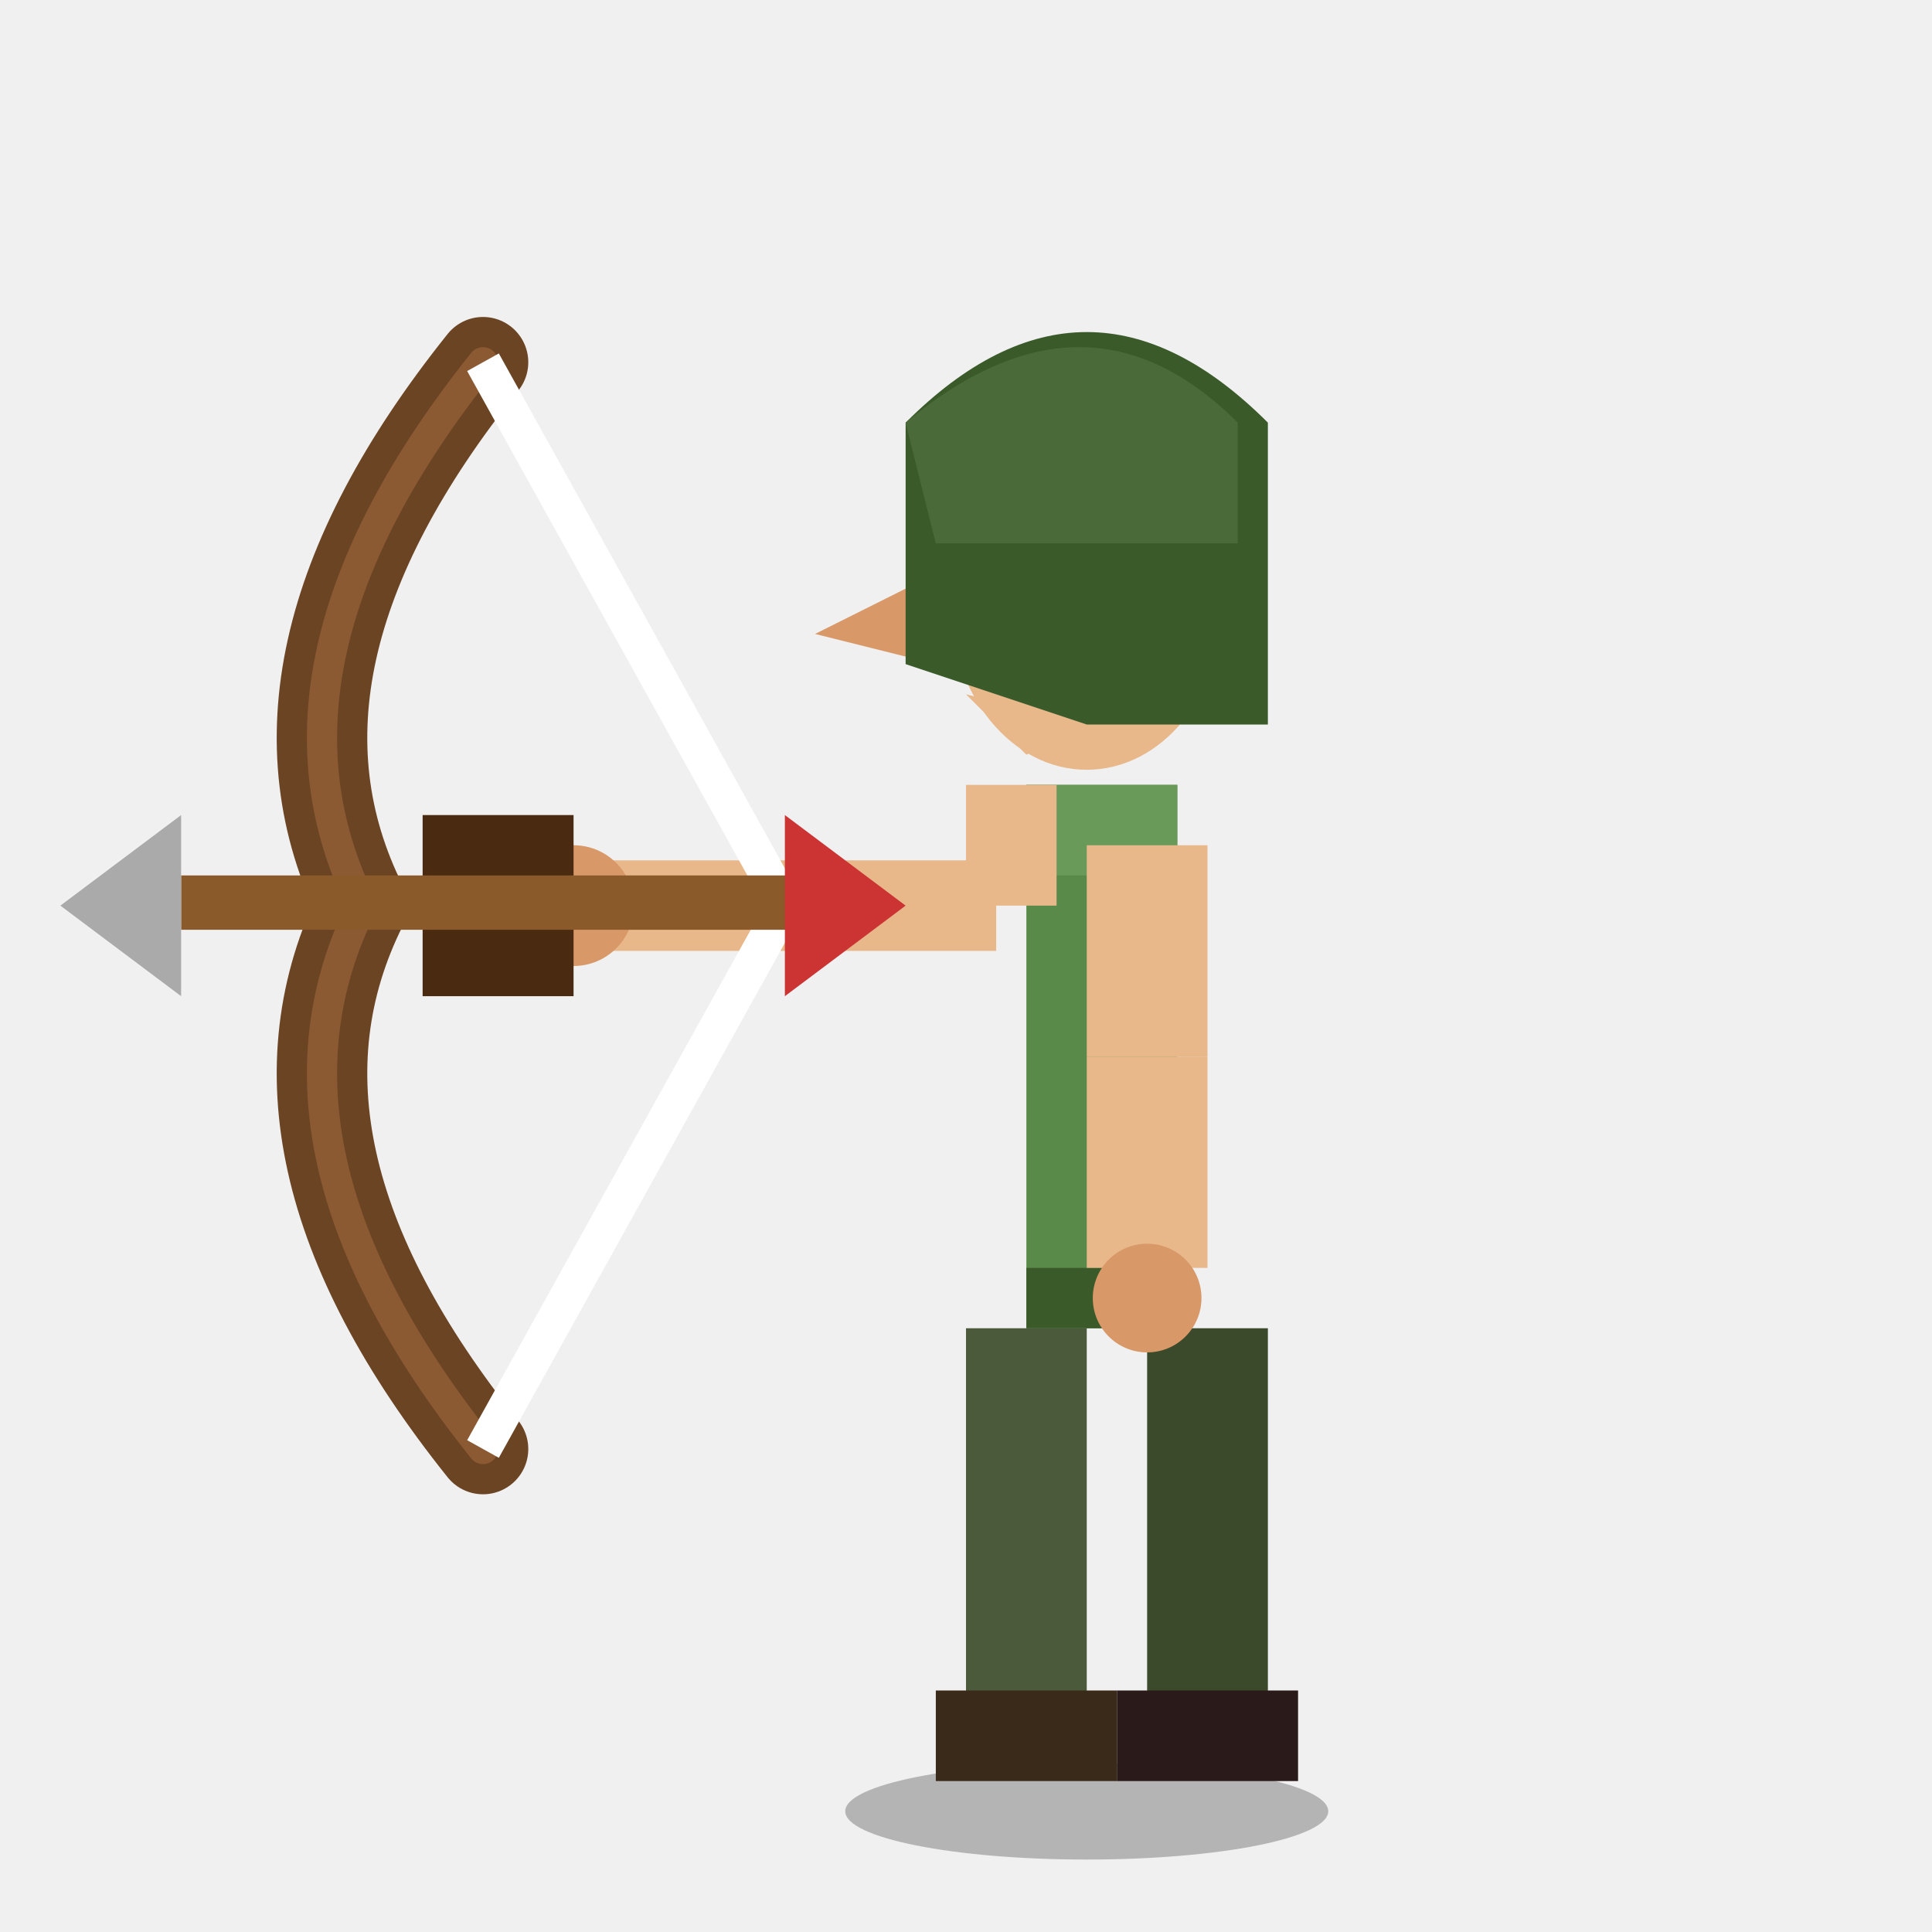
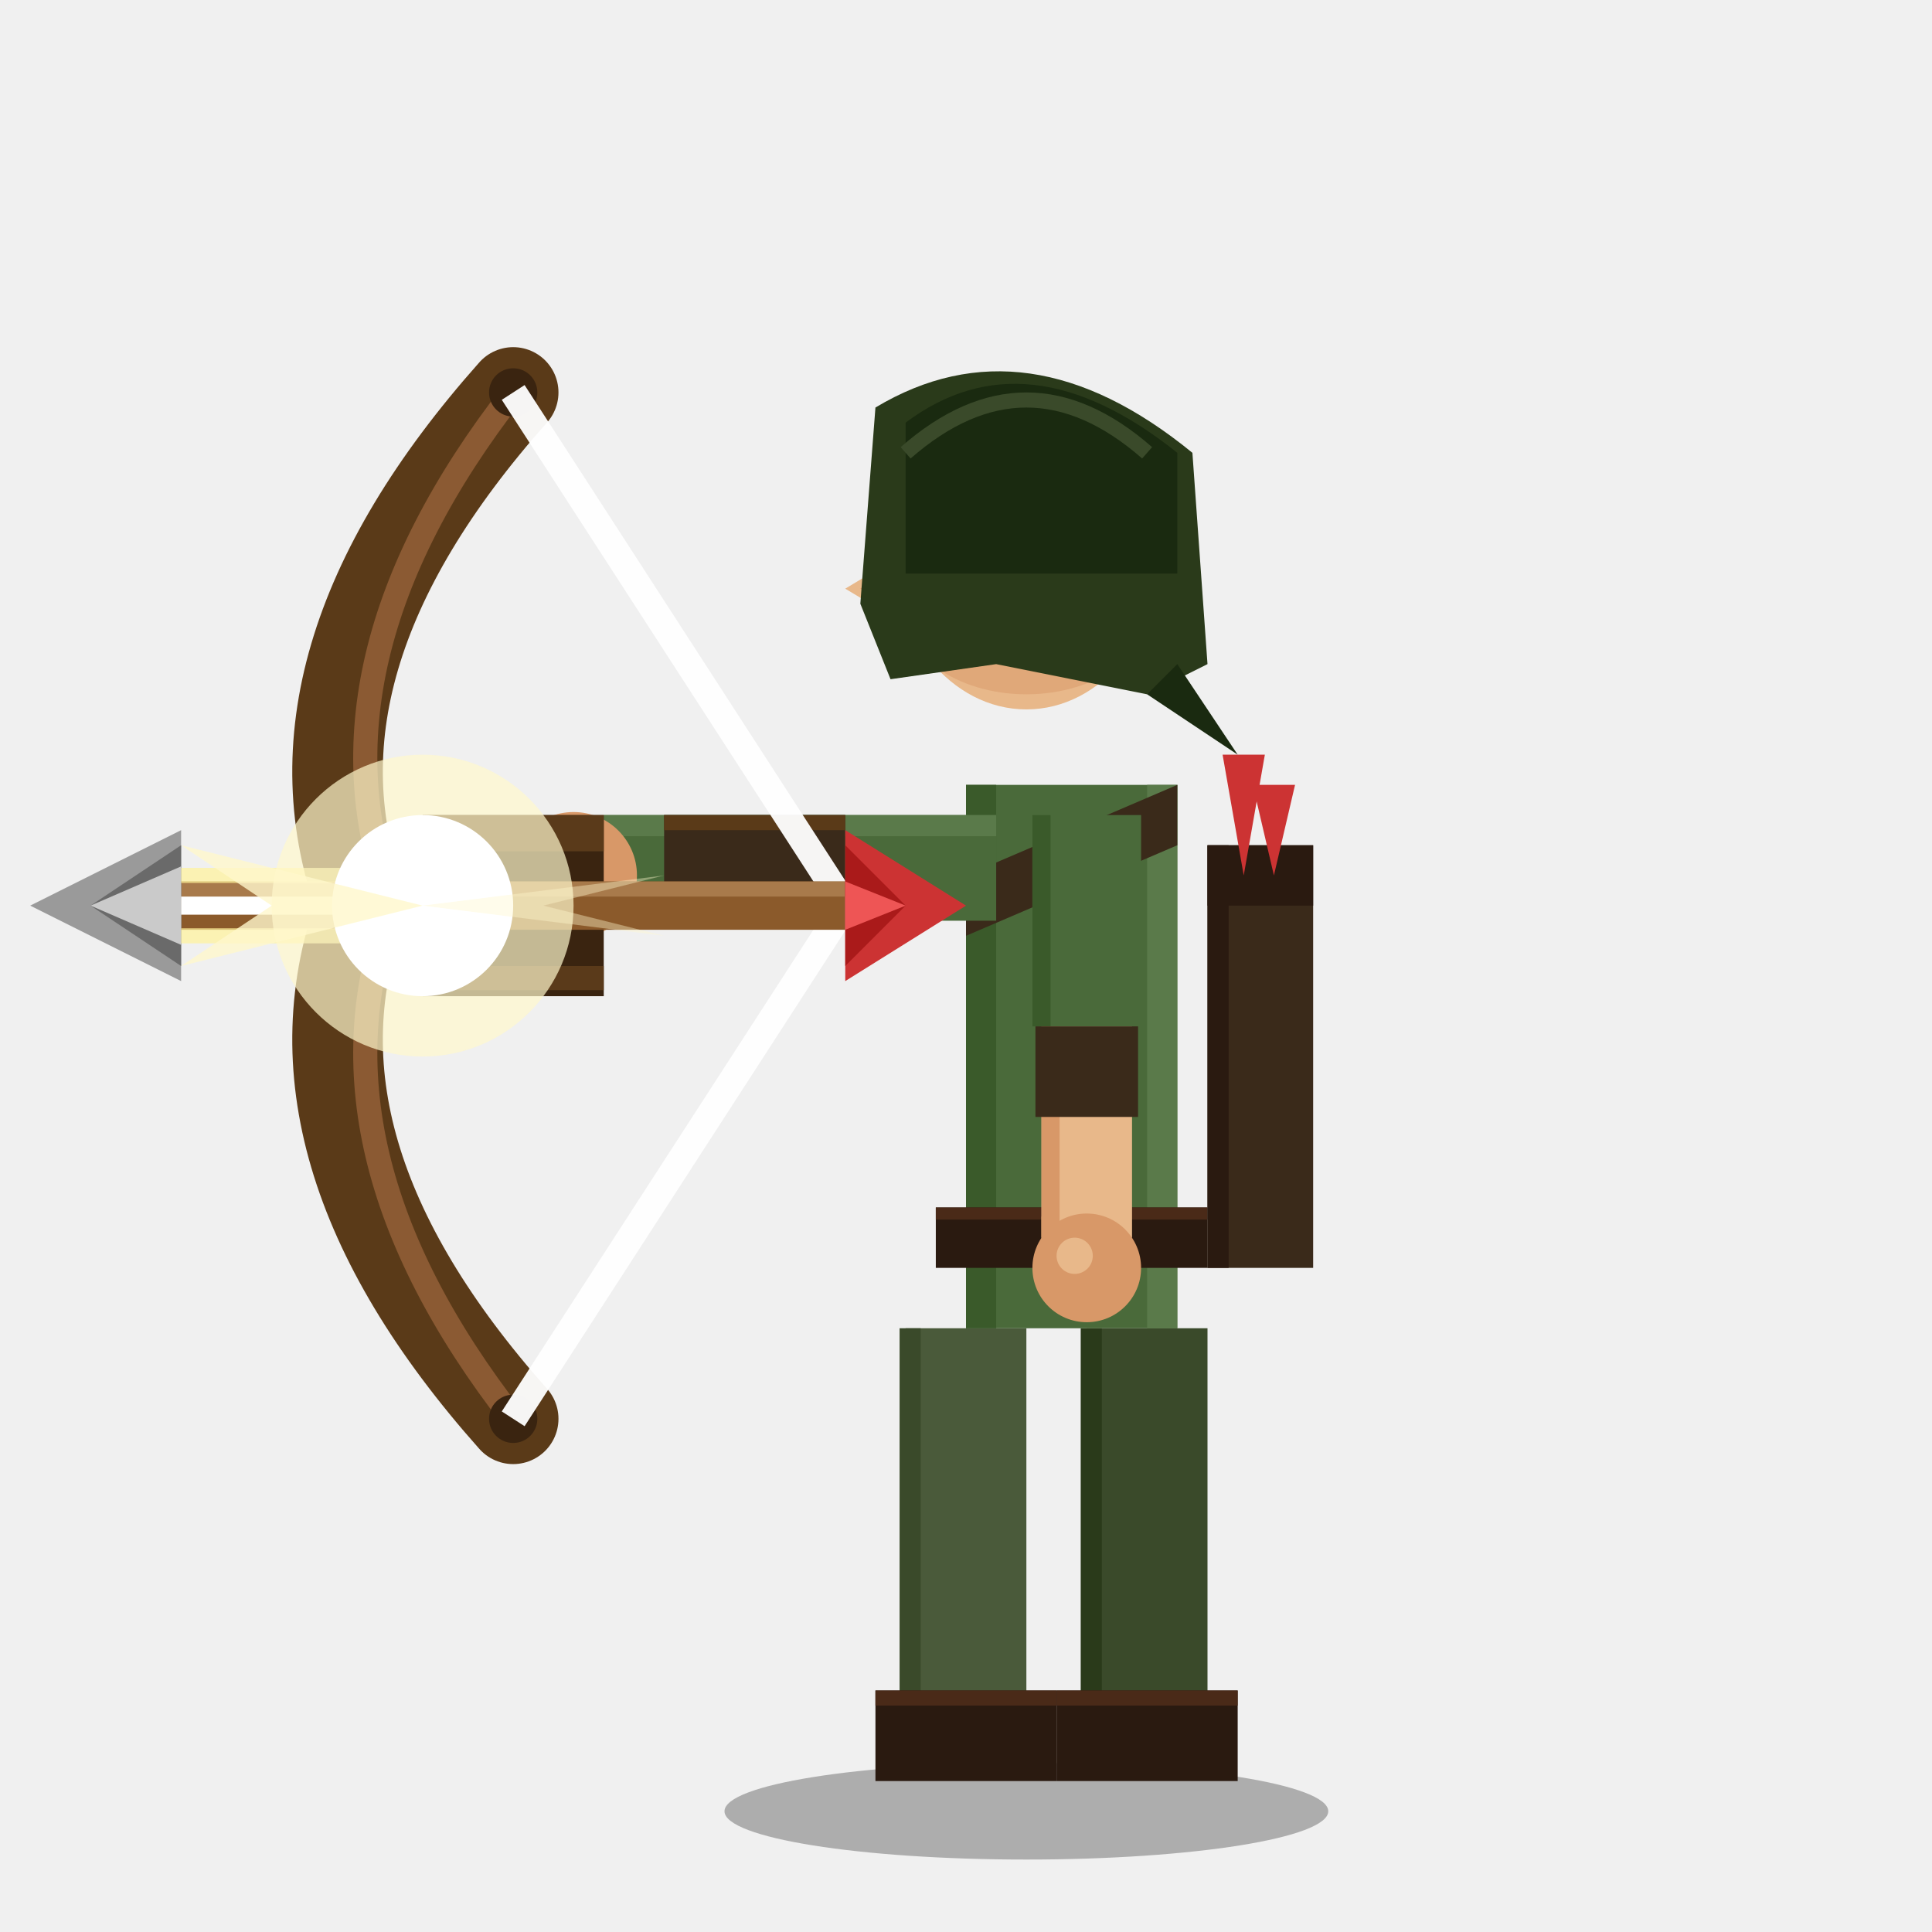
<svg xmlns="http://www.w3.org/2000/svg" viewBox="0 0 64 64">
-   <ellipse cx="36" cy="60" rx="8" ry="1.6" fill="rgba(0,0,0,0.25)" />
-   <rect x="38" y="44" width="4" height="14" fill="#3a4a2a" />
-   <rect x="37" y="56" width="6" height="3" fill="#2a1a1a" />
-   <rect x="32" y="44" width="4" height="14" fill="#4a5a3a" />
-   <rect x="31" y="56" width="6" height="3" fill="#3a2a1a" />
-   <rect x="34" y="26" width="5" height="18" fill="#5a8a4a" />
-   <rect x="34" y="26" width="5" height="3" fill="#6a9a5a" />
-   <rect x="34" y="42" width="5" height="2" fill="#3a5a2a" />
-   <ellipse cx="36" cy="20" rx="4.5" ry="5.5" fill="#e8b88a" />
-   <polygon points="31,19 27,21 31,22" fill="#d89868" />
-   <polygon points="32,23 34,25 36,24" fill="#e8b88a" />
-   <circle cx="33" cy="18" r="0.9" fill="#000" />
-   <path d="M 30,14 Q 36,8 42,14 L 42,24 L 36,24 L 30,22 Z" fill="#3a5a2a" />
-   <path d="M 30,14 Q 36,9 41,14 L 41,18 L 31,18 Z" fill="#4a6a3a" />
-   <g transform="translate(38,28)">
-     <animateTransform attributeName="transform" type="rotate" values="120 0 0; 120 0 0; 120 0 0; 0 0 0; 120 0 0" dur="1.6s" repeatCount="indefinite" additive="sum" />
-     <rect x="-2" y="0" width="4" height="7" fill="#e8b88a" />
-     <g transform="translate(0,7)">
-       <animateTransform attributeName="transform" type="rotate" values="-90 0 0; -90 0 0; -90 0 0; 0 0 0; -90 0 0" dur="1.6s" repeatCount="indefinite" additive="sum" />
-       <rect x="-2" y="0" width="4" height="7" fill="#e8b88a" />
-       <circle cx="0" cy="8" r="1.8" fill="#d89868" />
+   <ellipse cx="34" cy="60" rx="10" ry="1.6" fill="#000000" opacity="0.28" />
+   <g>
+     <animateTransform attributeName="transform" type="translate" values="0,0; 0,-0.3; 0,0; 0,-0.3; 0,0.4; 0,0.2; 0,0; 0,0; 0,0; 0,0; 0,0; 0,-0.2; 0,-0.3; 0,-0.3; 0,-0.4; 0,-0.2" dur="1.6s" repeatCount="indefinite" />
+     <g transform="translate(38, 44)">
+       <rect x="-2" y="0" width="4" height="13" fill="#3a4a2a" />
+       <rect x="-2.2" y="0" width="0.7" height="13" fill="#2a3a1a" />
+       <rect x="-3" y="12" width="6" height="3" fill="#2a1a10" />
+       <rect x="-3" y="12" width="6" height="0.5" fill="#4a2a18" />
+     </g>
+     <g transform="translate(32, 44)">
+       <rect x="-2" y="0" width="4" height="13" fill="#4a5a3a" />
+       <rect x="-2.2" y="0" width="0.7" height="13" fill="#3a4a2a" />
+       <rect x="-3" y="12" width="6" height="3" fill="#2a1a10" />
+       <rect x="-3" y="12" width="6" height="0.5" fill="#4a2a18" />
+     </g>
+     <g>
+       <rect x="32" y="26" width="7" height="18" fill="#4a6a3a" />
+       <rect x="32" y="26" width="1" height="18" fill="#3a5a2a" />
+       <rect x="38" y="26" width="1" height="18" fill="#5a7a4a" />
+       <polygon points="32,29 39,26 39,28 32,31" fill="#3a2a1a" />
+       <rect x="31" y="40" width="9" height="2" fill="#2a1a10" />
+       <rect x="31" y="40" width="9" height="0.4" fill="#4a2a18" />
+       <rect x="34.5" y="40.3" width="2" height="1.4" fill="#b89248" />
+     </g>
+     <g transform="translate(36, 27)">
+       <animateTransform attributeName="transform" type="rotate" values="-125; -122; -127; -130; -110; -80; -40; -10; 0; 0; -10; -40; -80; -105; -120; -125" dur="1.6s" repeatCount="indefinite" additive="sum" />
+       <rect x="-1.8" y="0" width="3.6" height="7" fill="#4a6a3a" />
+       <rect x="-1.8" y="0" width="0.6" height="7" fill="#3a5a2a" />
+       <g transform="translate(0, 7)">
+         <animateTransform attributeName="transform" type="rotate" values="-85; -85; -85; -88; -40; -10; 0; 0; 0; 0; 0; -10; -30; -55; -75; -85" dur="1.6s" repeatCount="indefinite" additive="sum" />
+         <rect x="-1.5" y="0" width="3" height="7" fill="#e8b88a" />
+         <rect x="-1.5" y="0" width="0.6" height="7" fill="#d89868" />
+         <rect x="-1.7" y="0" width="3.4" height="3" fill="#3a2a1a" />
+         <circle cx="0" cy="8" r="1.8" fill="#d89868" />
+         <circle cx="-0.4" cy="7.6" r="0.6" fill="#e8b88a" />
+       </g>
+     </g>
+     <g transform="translate(34, 18)">
+       <ellipse cx="0" cy="0" rx="4.5" ry="5.5" fill="#e8b88a" />
+       <ellipse cx="0" cy="2" rx="4.2" ry="3" fill="#d89868" opacity="0.5" />
+       <polygon points="-3.5,0 -6,1.5 -3.5,3" fill="#e8b88a" />
+       <polygon points="-3.5,0 -5.5,1.5 -3.5,2.5" fill="#d89868" />
+       <ellipse cx="-1.8" cy="-1.5" rx="1.2" ry="0.8" fill="#ffffff" />
+       <circle cx="-2.2" cy="-1.5" r="0.7" fill="#1a1a1a" />
+       <polygon points="-3.5,-3 -0.5,-2.8 -3.5,-2.4" fill="#3a2a1a" />
+       <rect x="-3" y="2.5" width="2.5" height="0.5" fill="#8a5a3a" />
+       <ellipse cx="2.5" cy="0" rx="1" ry="1.5" fill="#d89868" />
+       <path d="M -5,-4.5 Q 0,-7.5 5.5,-3 L 6,4 L 4,5 L -1,4 L -4.5,4.5 L -5.5,2 Z" fill="#2a3a1a" />
+       <path d="M -4,-4 Q 0,-7 5,-3 L 5,1 L -4,1 Z" fill="#1a2a10" />
+       <path d="M -4,-3 Q 0,-6.5 4,-3" fill="none" stroke="#3a4a2a" stroke-width="0.5" />
+       <polygon points="5,4 7,7 4,5" fill="#1a2a10" />
+     </g>
+     <g>
+       <animateTransform attributeName="transform" type="translate" values="0,0; 0,0; 0,0.1; 0,-0.1; 0.3,0; 0.2,0; 0,0; 0,0; 0,0; 0,0; 0,0; 0,0; 0,0; 0,0; 0,0; 0,0" dur="1.6s" repeatCount="indefinite" additive="sum" />
+       <rect x="20" y="27" width="13" height="3.5" fill="#4a6a3a" />
+       <rect x="20" y="27" width="13" height="0.7" fill="#5a7a4a" />
+       <rect x="22" y="27" width="6" height="3.5" fill="#3a2a1a" />
+       <rect x="22" y="27" width="6" height="0.5" fill="#5a3a18" />
+       <circle cx="19" cy="29" r="2.1" fill="#d89868" />
+       <circle cx="19" cy="28.5" r="0.8" fill="#e8b88a" />
+     </g>
+     <g transform="translate(40, 28)">
+       <rect x="0" y="0" width="3.5" height="14" fill="#3a2a1a" />
+       <rect x="0" y="0" width="3.5" height="2" fill="#2a1a10" />
+       <rect x="0" y="0" width="0.7" height="14" fill="#2a1a10" />
+       <polygon points="0.5,-3 1.2,1 1.9,-3" fill="#cc3333" />
+       <polygon points="1.5,-2 2.2,1 2.9,-2" fill="#cc3333" />
+     </g>
+     <g>
+       <animateTransform attributeName="transform" type="scale" values="1,1; 1,1; 1,1; 1,1; 1,0.95; 1,0.97; 1,1; 1,1; 1,1; 1,1; 1,1; 1,1; 1,1; 1,1; 1,1; 1,1" dur="1.6s" repeatCount="indefinite" additive="sum" />
+       <path d="M 17,13 Q 9,22 12,30 Q 9,38 17,47" stroke="#5a3a18" stroke-width="3" fill="none" stroke-linecap="round" />
+       <path d="M 17,13 Q 10,22 13,30 Q 10,38 17,47" stroke="#8b5a33" stroke-width="0.8" fill="none" stroke-linecap="round" />
+       <circle cx="17" cy="13" r="0.8" fill="#3a2410" />
+       <circle cx="17" cy="47" r="0.8" fill="#3a2410" />
+       <rect x="14" y="27" width="6" height="6" fill="#3a2410" />
+       <rect x="14" y="27" width="6" height="1.2" fill="#5a3a1a" />
+       <rect x="14" y="32" width="6" height="0.8" fill="#5a3a1a" />
+     </g>
+     <polyline points="17,13 28,30 17,47" stroke="#ffffff" stroke-width="0.9" fill="none" opacity="0.95">
+       <animate attributeName="points" values="17,13 28,30 17,47;                        17,13 28,30 17,47;                        17,13 29,30 17,47;                        17,13 30,30 17,47;                        17,13 11,30 17,47;                        17,13 14,30 17,47;                        17,13 12,30 17,47;                        17,13 13,30 17,47;                        17,13 13,30 17,47;                        17,13 13,30 17,47;                        17,13 14,30 17,47;                        17,13 18,30 17,47;                        17,13 22,30 17,47;                        17,13 25,30 17,47;                        17,13 27,30 17,47;                        17,13 28,30 17,47" dur="1.6s" repeatCount="indefinite" />
+     </polyline>
+     <g>
+       <animateTransform attributeName="transform" type="translate" values="0,0; 0,0; 0,0; 0,0; -30,0; -60,0; -90,0; -90,0; -90,0; -90,0; -90,0; -14,0; -10,0; -5,0; -2,0; 0,0" dur="1.6s" repeatCount="indefinite" additive="sum" />
+       <g>
+         <animate attributeName="opacity" values="1; 1; 1; 1; 1; 0.5; 0; 0; 0; 0; 0; 0.7; 1; 1; 1; 1" dur="1.6s" repeatCount="indefinite" />
+         <rect x="6" y="29.2" width="22" height="1.6" fill="#8b5a2b" />
+         <rect x="6" y="29.2" width="22" height="0.5" fill="#a87a4b" />
+         <polygon points="6,27.5 1,30 6,32.5" fill="#9a9a9a" />
+         <polygon points="6,28 3,30 6,32" fill="#6a6a6a" />
+         <polygon points="3,30 6,28.7 6,31.3" fill="#cacaca" />
+         <polygon points="28,27.5 32,30 28,32.5" fill="#cc3333" />
+         <polygon points="28,28 30,30 28,32" fill="#aa1a1a" />
+         <polygon points="28,29.2 30,30 28,30.8" fill="#ee5555" />
+       </g>
+     </g>
+     <g>
+       <animate attributeName="opacity" values="0; 0; 0; 0; 0.9; 0.5; 0; 0; 0; 0; 0; 0; 0; 0; 0; 0" dur="1.6s" repeatCount="indefinite" />
+       <animateTransform attributeName="transform" type="translate" values="0,0; 0,0; 0,0; 0,0; -20,0; -50,0; -90,0; -90,0; -90,0; -90,0; -90,0; -90,0; -90,0; -90,0; -90,0; -90,0" dur="1.6s" repeatCount="indefinite" />
+       <line x1="6" y1="29" x2="14" y2="29" stroke="#fff299" stroke-width="0.5" opacity="0.7" />
+       <line x1="6" y1="30" x2="16" y2="30" stroke="#ffffff" stroke-width="0.6" />
+       <line x1="6" y1="31" x2="14" y2="31" stroke="#fff299" stroke-width="0.5" opacity="0.7" />
    </g>
  </g>
-   <rect x="32" y="26" width="3" height="4" fill="#e8b88a" />
-   <rect x="20" y="28.5" width="13" height="3" fill="#e8b88a" />
-   <circle cx="19" cy="30" r="2" fill="#d89868" />
-   <path d="M 16,12 Q 8,22 12,30 Q 8,38 16,48" stroke="#6b4423" stroke-width="3" fill="none" stroke-linecap="round" />
-   <path d="M 16,12 Q 8,22 12,30 Q 8,38 16,48" stroke="#8b5a33" stroke-width="1" fill="none" stroke-linecap="round" />
-   <rect x="14" y="27" width="5" height="6" fill="#4a2a11" />
-   <polyline points="16,12 26,30 16,48" stroke="#ffffff" stroke-width="1.2" fill="none">
-     <animate attributeName="points" values="16,12 26,30 16,48;                      16,12 30,30 16,48;                      16,12 30,30 16,48;                      16,12 12,30 16,48;                      16,12 26,30 16,48" dur="1.6s" repeatCount="indefinite" />
-   </polyline>
  <g>
-     <rect x="6" y="29" width="22" height="1.8" fill="#8b5a2b">
-       <animate attributeName="x" values="6;2;2;6;6" dur="1.6s" repeatCount="indefinite" />
-       <animate attributeName="width" values="22;26;26;0;22" dur="1.6s" repeatCount="indefinite" />
-     </rect>
-     <polygon points="6,27 2,30 6,33" fill="#aaaaaa">
-       <animate attributeName="points" values="6,27 2,30 6,33;                        2,27 -2,30 2,33;                        2,27 -2,30 2,33;                        6,27 2,30 6,33;                        6,27 2,30 6,33" dur="1.6s" repeatCount="indefinite" />
-     </polygon>
-     <polygon points="26,27 30,30 26,33" fill="#cc3333">
-       <animate attributeName="points" values="26,27 30,30 26,33;                        30,27 34,30 30,33;                        30,27 34,30 30,33;                        12,27 16,30 12,33;                        26,27 30,30 26,33" dur="1.6s" repeatCount="indefinite" />
-     </polygon>
+     <animate attributeName="opacity" values="0; 0; 0; 0; 1; 0.5; 0; 0; 0; 0; 0; 0; 0; 0; 0; 0" dur="1.6s" repeatCount="indefinite" />
+     <circle cx="14" cy="30" r="5" fill="#fff8cc" opacity="0.7" />
+     <circle cx="14" cy="30" r="3" fill="#ffffff" />
+     <polygon points="14,30 6,28 9,30 6,32" fill="#fff8cc" opacity="0.8" />
+     <polygon points="14,30 22,29 18,30 22,31" fill="#fff8cc" opacity="0.4" />
  </g>
-   <circle cx="12" cy="30" r="4" fill="#ffff88" opacity="0">
-     <animate attributeName="opacity" values="0;0;0;0.8;0" dur="1.6s" repeatCount="indefinite" />
-   </circle>
</svg>
